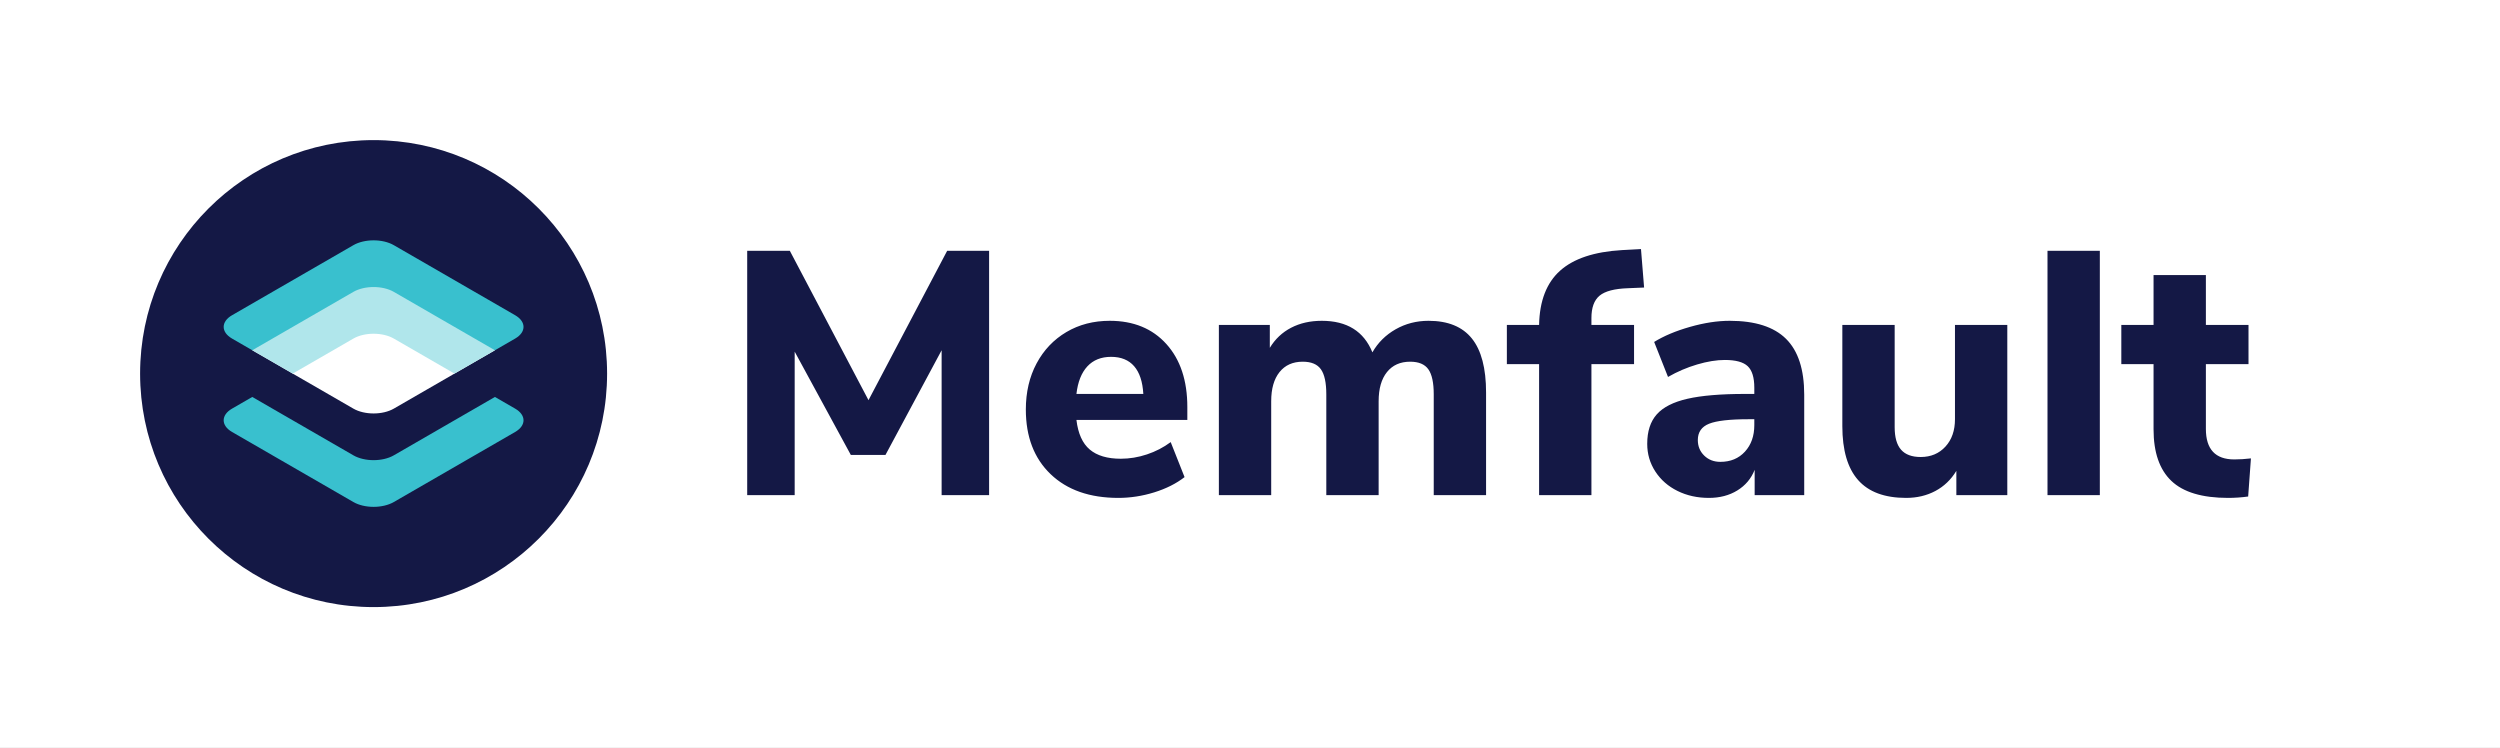
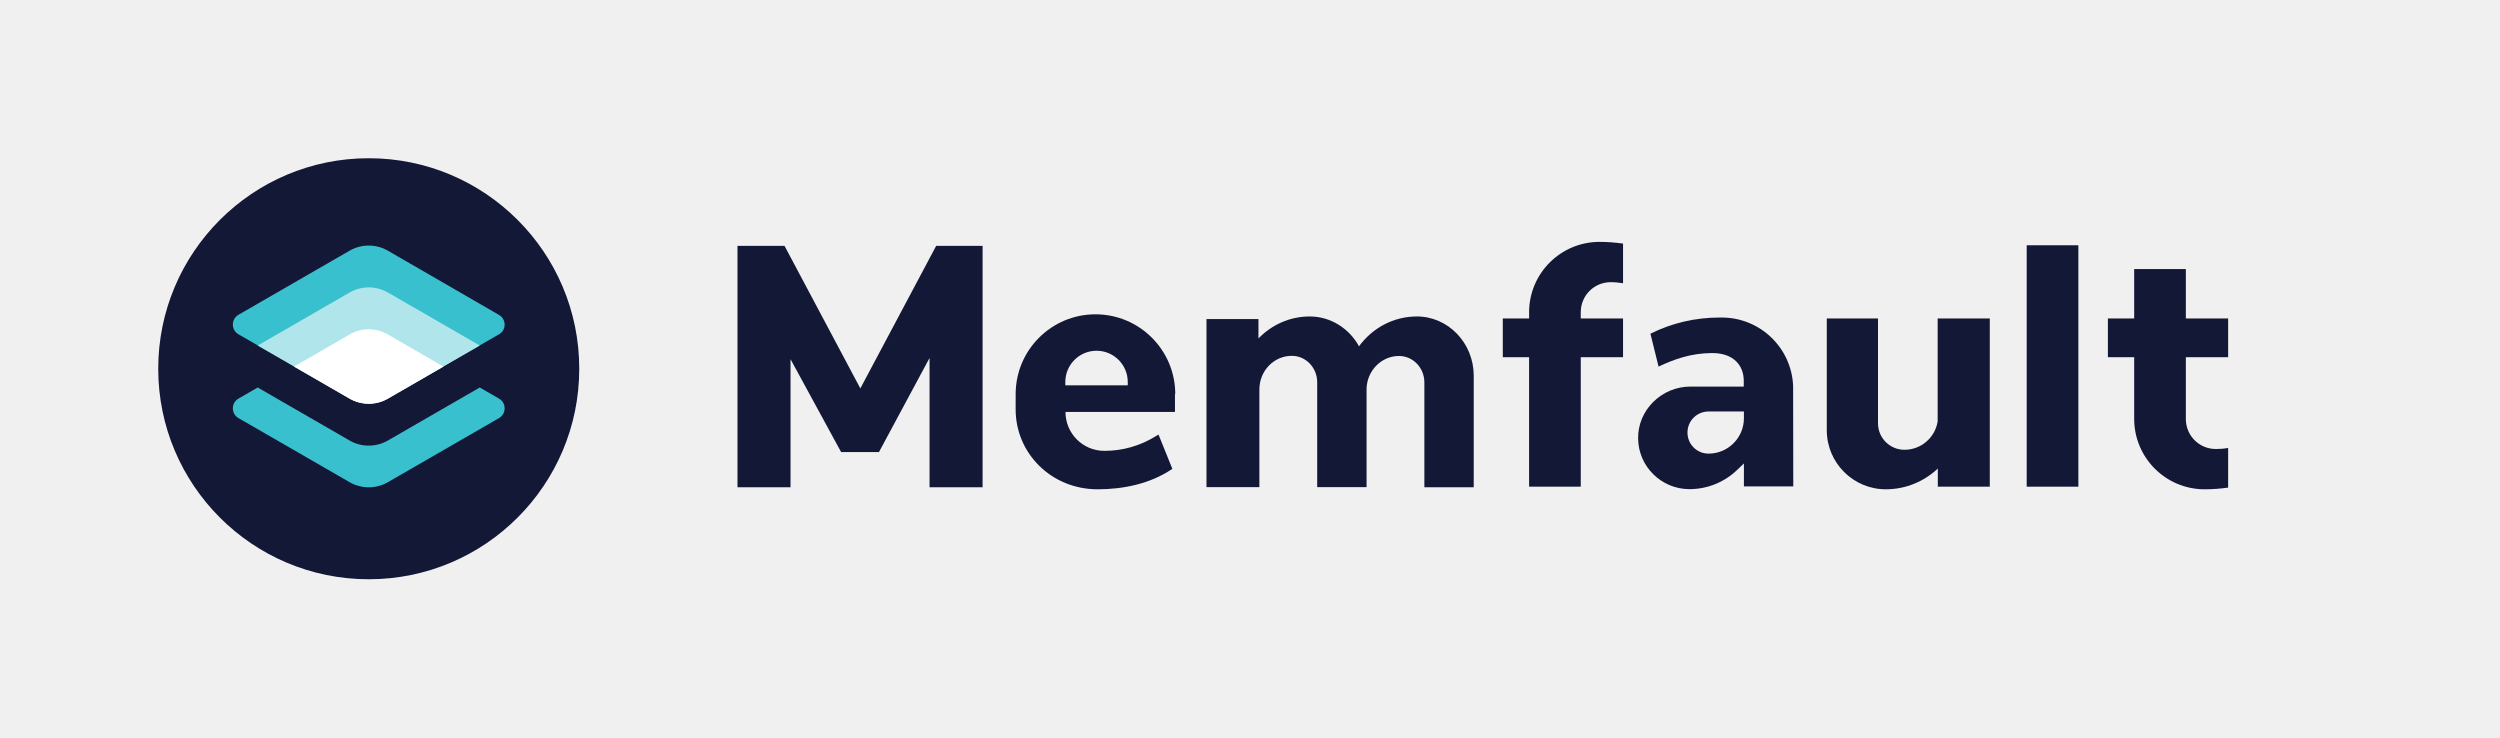
- <svg xmlns="http://www.w3.org/2000/svg" width="1606px" height="480px" viewBox="0 0 1606 480" version="1.1">
-   <g id="Logotype-on-White" stroke="none" stroke-width="1" fill="none" fill-rule="evenodd">
-     <rect fill="#FFFFFF" x="0" y="0" width="1606" height="480" />
-     <g id="Group-4" transform="translate(90, 90)">
-       <path d="M300,150 C300,67.158 232.842,2.84217094e-14 150,2.84217094e-14 C67.158,2.84217094e-14 -1.70530257e-13,67.158 -1.70530257e-13,150 C-1.70530257e-13,232.842 67.158,300 150,300 C232.842,300 300,232.842 300,150" id="Fill-1" fill="#141845" />
-       <polygon id="Fill-3" fill="#FFFFFF" points="72.058 135 98.038 150 201.962 150 227.941 135 196.286 95.742 141.119 76.869" />
-       <polygon id="Fill-5" fill="#B0E6EB" points="72.058 135 98.038 150 201.962 150 227.941 135 196.288 95.742 141.119 76.869" />
-       <path d="M240.932,127.5 L227.942,135 L162.992,97.5 C155.819,93.36 144.179,93.36 137.009,97.5 L72.059,135 L59.069,127.5 C51.896,123.36 51.896,116.64 59.069,112.5 L137.009,67.5 C144.179,63.36 155.819,63.36 162.992,67.5 L240.932,112.5 C248.105,116.64 248.105,123.36 240.932,127.5" id="Fill-7" fill="#39C0CE" />
-       <path d="M162.99,127.5 L201.96,150 L162.99,172.5 C155.817,176.64 144.18,176.64 137.01,172.5 L98.04,150 L137.01,127.5 C144.177,123.36 155.817,123.36 162.99,127.5" id="Fill-9" fill="#FFFFFF" />
-       <path d="M240.932,187.5 L162.992,232.5 C155.822,236.64 144.182,236.64 137.009,232.5 L59.069,187.5 C51.896,183.36 51.896,176.64 59.069,172.5 L72.059,165 L137.009,202.5 C144.182,206.64 155.819,206.64 162.992,202.5 L227.942,165 L240.932,172.5 C248.105,176.64 248.105,183.36 240.932,187.5" id="Fill-11" fill="#39C0CE" />
+ <svg xmlns="http://www.w3.org/2000/svg" version="1.0" x="0px" y="0px" viewBox="0 0 1625.8 479.6" style="enable-background:new 0 0 1625.8 479.6;" xml:space="preserve">
+   <style type="text/css">
+ 	.st0{fill-rule:evenodd;clip-rule:evenodd;fill:#141837;}
+ 	.st1{fill-rule:evenodd;clip-rule:evenodd;fill:#39C0CE;}
+ 	.st2{fill:#141837;}
+ 	.st3{fill-rule:evenodd;clip-rule:evenodd;fill:#B0E6EB;}
+ 	.st4{fill-rule:evenodd;clip-rule:evenodd;fill:#FFFFFF;}
+ 	.st5{display:none;}
+ 	.st6{display:inline;}
+ 	.st7{fill-rule:evenodd;clip-rule:evenodd;fill:none;stroke:#A20075;stroke-width:0.25;stroke-miterlimit:10;}
+ 	.st8{fill-rule:evenodd;clip-rule:evenodd;fill:none;stroke:#A20075;stroke-width:0.241;stroke-miterlimit:10;}
+ </style>
+   <g id="Layer_2">
+     <circle class="st0" cx="239.8" cy="239.8" r="136.9" />
+     <path class="st1" d="M324.5,259.2L312,252l-59.8,34.5c-7.7,4.4-17.2,4.4-24.8,0L167.6,252l-12.5,7.2c-4.9,2.8-4.9,9.9,0,12.7   l72.3,41.7c7.7,4.4,17.2,4.4,24.8,0l72.3-41.7C329.4,269.1,329.4,262,324.5,259.2z" />
+     <path class="st1" d="M324.5,204.8L252.2,163c-7.7-4.4-17.2-4.4-24.8,0l-72.3,41.7c-4.9,2.8-4.9,9.9,0,12.7l12.5,7.2l23.6,13.6   l36.2,20.9c7.7,4.4,17.2,4.4,24.8,0l36.2-20.9l23.6-13.6v0l12.5-7.2C329.4,214.7,329.4,207.6,324.5,204.8z" />
+     <g>
+       <path class="st0" d="M1047.5,183.5L1047.5,183.5c2.7,0,5.4,0.3,8,0.7v-25.8c-5-0.7-10.1-1.1-15.3-1.1h0    c-25.3,0-45.8,20.5-45.8,45.8v4h-17.1v25.2h17.1v84.2h33.6v-84.2h27.5v-25.2H1028V203C1028,192.2,1036.7,183.5,1047.5,183.5z" />
+       <path class="st0" d="M1449,232.3v-25.2h-27.5v-32.1h-33.6v32.1h-17.1v25.2h17.1v40.1c0,25.3,20.5,45.8,45.8,45.8h0    c5.2,0,10.3-0.4,15.3-1.1v-25.8c-2.6,0.5-5.3,0.7-8,0.7h0c-10.8,0-19.5-8.7-19.5-19.5v-40.2H1449z" />
+       <rect x="1318" y="159.5" class="st0" width="33.6" height="157" />
+       <path class="st0" d="M1260.1,207.1V274c-1.6,10.5-10.7,18.5-21.6,18.5c-9.5,0-17.2-7.7-17.2-17.2v-68.2H1188v72.7    c0,21.2,17.2,38.4,38.4,38.4h0c13.1,0,25-5.2,33.8-13.5v11.8h33.8V207.1H1260.1z" />
+       <path class="st0" d="M921.4,205.8L921.4,205.8c-15.3,0-29,7.6-37.6,19.4c-6.4-11.6-18.4-19.4-32.1-19.4h0    c-13,0-24.8,5.5-33.3,14.3v-12.6h-33.8v109.3h34.4v-63.5c0-12.1,9.4-21.9,21.1-21.9c9.1,0,16.5,7.7,16.5,17.2v68.2h32.1V253    c0.2-11.9,9.6-21.5,21.1-21.5c9.1,0,16.5,7.7,16.5,17.2v68.2h32.1v-72.7C958.3,223,941.8,205.8,921.4,205.8z" />
+       <path class="st0" d="M764.3,256.3c0-28.6-23.2-51.9-51.9-51.9h0c-28.6,0-51.9,23.2-51.9,51.9v10c0,28.6,23.3,51.9,53.3,51.9    c16.6,0,34.2-3.5,48.6-13.3l-9-22.3l-2.2,1.3c-9.9,6.1-21.3,9.3-33,9.3h0c-14,0-25.3-11.3-25.3-25.3h71.2V256.3z M733.5,250.6    h-40.7v-2.2c0-11.2,9.1-20.3,20.3-20.3h0c11.2,0,20.3,9.1,20.3,20.3V250.6z" />
+       <path class="st0" d="M1166.1,251.1c0-0.2,0-0.3,0-0.3c-1.1-24.6-21.4-44.3-46.4-44.3h-1.5c-15.8,0-31,3.6-44.9,10.5l5.3,21.4    c10-4.7,21.1-8.8,34.9-8.8c14.2,0,20.5,8.4,20.5,18v3.8h-34.7c-18.7,0-34.4,15.3-34,34c0.3,18.1,15.2,32.7,33.4,32.7    c11.6,0,22.7-4.5,31-12.5l4.4-4.2v14.9h32.1L1166.1,251.1L1166.1,251.1z M1134.1,272c0,12.7-10.3,23-23,23    c-7.6,0-13.7-6.1-13.7-13.7s6.1-13.7,13.7-13.7h23V272z" />
+       <polygon class="st2" points="604.5,316.9 604.5,232.8 571.6,294 547,294 514.1,233.6 514.1,316.9 479.6,316.9 479.6,159.9     510.2,159.9 559.5,252.6 608.8,159.9 639,159.9 639,316.9   " />
    </g>
-     <path d="M608.459,161.113 L635.397,161.113 L635.397,318.069 L604.897,318.069 L604.897,225.009 L568.83,292.243 L546.567,292.243 L510.501,225.899 L510.501,318.069 L480,318.069 L480,161.113 L507.384,161.113 L557.921,257.068 L608.459,161.113 Z M762.743,269.758 L691.5,269.758 C692.539,278.514 695.396,284.859 700.072,288.793 C704.747,292.726 711.389,294.692 719.997,294.692 C725.637,294.692 731.24,293.765 736.806,291.909 C742.372,290.054 747.455,287.42 752.056,284.006 L760.962,306.492 C755.618,310.648 749.125,313.913 741.481,316.288 C733.837,318.662 726.157,319.85 718.439,319.85 C700.034,319.85 685.526,314.766 674.914,304.599 C664.302,294.433 658.996,280.592 658.996,263.079 C658.996,251.947 661.297,242.077 665.898,233.469 C670.499,224.86 676.881,218.144 685.044,213.32 C693.207,208.497 702.483,206.085 712.873,206.085 C728.16,206.085 740.294,211.057 749.273,221.001 C758.253,230.945 762.743,244.452 762.743,261.52 L762.743,269.758 Z M713.764,229.239 C707.381,229.239 702.298,231.279 698.513,235.361 C694.728,239.443 692.391,245.342 691.5,253.06 L734.468,253.06 C734.023,245.194 732.056,239.257 728.569,235.25 C725.081,231.242 720.146,229.239 713.764,229.239 Z M917.694,206.085 C930.162,206.085 939.438,209.87 945.523,217.439 C951.609,225.009 954.651,236.585 954.651,252.17 L954.651,318.069 L921.034,318.069 L921.034,253.283 C921.034,245.862 919.884,240.519 917.583,237.253 C915.283,233.988 911.387,232.355 905.895,232.355 C899.513,232.355 894.541,234.582 890.979,239.034 C887.416,243.487 885.635,249.721 885.635,257.735 L885.635,318.069 L852.018,318.069 L852.018,253.283 C852.018,245.862 850.868,240.519 848.567,237.253 C846.267,233.988 842.371,232.355 836.879,232.355 C830.497,232.355 825.525,234.582 821.963,239.034 C818.401,243.487 816.619,249.721 816.619,257.735 L816.619,318.069 L783.002,318.069 L783.002,208.756 L815.729,208.756 L815.729,223.45 C819.143,217.81 823.707,213.506 829.421,210.537 C835.135,207.569 841.703,206.085 849.124,206.085 C865.302,206.085 876.136,212.838 881.628,226.344 C885.19,220.111 890.162,215.176 896.544,211.539 C902.927,207.903 909.976,206.085 917.694,206.085 Z M1022.331,208.756 L1049.715,208.756 L1049.715,233.914 L1022.331,233.914 L1022.331,318.069 L988.714,318.069 L988.714,233.914 L968.009,233.914 L968.009,208.756 L988.714,208.756 C989.011,193.321 993.501,181.707 1002.183,173.914 C1010.866,166.122 1024.112,161.707 1041.923,160.668 L1054.168,160 L1056.171,184.712 L1045.708,185.157 C1037.099,185.454 1031.051,187.05 1027.563,189.944 C1024.075,192.838 1022.331,197.625 1022.331,204.304 L1022.331,208.756 Z M1111.162,206.085 C1127.488,206.085 1139.547,209.944 1147.339,217.662 C1155.131,225.38 1159.027,237.327 1159.027,253.505 L1159.027,318.069 L1127.191,318.069 L1127.191,301.817 C1124.965,307.457 1121.254,311.872 1116.059,315.063 C1110.865,318.254 1104.779,319.85 1097.804,319.85 C1090.383,319.85 1083.667,318.366 1077.655,315.397 C1071.644,312.429 1066.895,308.273 1063.407,302.93 C1059.919,297.587 1058.175,291.65 1058.175,285.119 C1058.175,277.104 1060.216,270.797 1064.298,266.195 C1068.379,261.594 1074.947,258.255 1084,256.177 C1093.054,254.099 1105.447,253.06 1121.18,253.06 L1126.968,253.06 L1126.968,249.053 C1126.968,242.522 1125.558,237.921 1122.738,235.25 C1119.918,232.578 1115.021,231.242 1108.045,231.242 C1102.702,231.242 1096.765,232.207 1090.234,234.136 C1083.704,236.066 1077.47,238.737 1071.533,242.151 L1062.628,219.665 C1068.862,215.806 1076.542,212.578 1085.67,209.981 C1094.798,207.383 1103.295,206.085 1111.162,206.085 Z M1105.15,296.696 C1111.681,296.696 1116.95,294.507 1120.957,290.128 C1124.965,285.75 1126.968,280.073 1126.968,273.097 L1126.968,269.312 L1123.184,269.312 C1111.161,269.312 1102.739,270.277 1097.915,272.206 C1093.091,274.136 1090.679,277.624 1090.679,282.67 C1090.679,286.678 1092.052,290.017 1094.798,292.689 C1097.544,295.36 1100.995,296.696 1105.15,296.696 Z M1289.49,208.756 L1289.49,318.069 L1256.763,318.069 L1256.763,302.484 C1253.349,308.124 1248.859,312.429 1243.294,315.397 C1237.728,318.366 1231.457,319.85 1224.481,319.85 C1210.678,319.85 1200.4,316.028 1193.647,308.384 C1186.893,300.74 1183.517,289.201 1183.517,273.765 L1183.517,208.756 L1217.134,208.756 L1217.134,274.433 C1217.134,280.963 1218.507,285.787 1221.253,288.904 C1223.999,292.021 1228.192,293.579 1233.832,293.579 C1240.362,293.579 1245.668,291.353 1249.75,286.9 C1253.832,282.448 1255.872,276.585 1255.872,269.312 L1255.872,208.756 L1289.49,208.756 Z M1315.315,318.069 L1315.315,161.113 L1348.932,161.113 L1348.932,318.069 L1315.315,318.069 Z M1435.314,295.138 C1438.727,295.138 1442.289,294.915 1446,294.47 L1444.219,318.959 C1439.915,319.553 1435.611,319.85 1431.306,319.85 C1414.683,319.85 1402.55,316.213 1394.906,308.941 C1387.262,301.668 1383.44,290.611 1383.44,275.769 L1383.44,233.914 L1362.736,233.914 L1362.736,208.756 L1383.44,208.756 L1383.44,176.697 L1417.058,176.697 L1417.058,208.756 L1444.442,208.756 L1444.442,233.914 L1417.058,233.914 L1417.058,275.546 C1417.058,288.607 1423.143,295.138 1435.314,295.138 Z" id="Memfault" fill="#141845" fill-rule="nonzero" />
+     <path class="st3" d="M252.2,190.2c-7.7-4.4-17.2-4.4-24.8,0l-59.8,34.5l23.6,13.6l36.2,20.9c7.7,4.4,17.2,4.4,24.8,0l36.2-20.9   l23.6-13.6L252.2,190.2z" />
+     <path class="st4" d="M227.4,217.5l-36.2,20.9l36.2,20.9c7.7,4.4,17.2,4.4,24.8,0l36.2-20.9l-36.2-20.9   C244.5,213,235.1,213,227.4,217.5z" />
+   </g>
+   <g id="Layer_3" class="st5">
+     <g class="st6">
+       <polyline class="st7" points="461.3,275.7 240.5,148.2 19.8,275.7   " />
+       <polyline class="st7" points="461.3,305.3 240.5,177.8 19.8,305.3   " />
+       <polyline class="st7" points="461.1,334.8 240.5,207.4 19.8,334.9   " />
+       <polyline class="st7" points="19.8,200.2 240.5,327.7 461.1,200.3   " />
+       <polyline class="st7" points="19.8,170.6 240.5,298.1 461.1,170.7   " />
+       <polyline class="st7" points="19.8,141.1 240.5,268.5 461.3,141.1   " />
+       <circle class="st7" cx="152.6" cy="208.4" r="8.1" />
+       <circle class="st7" cx="152.6" cy="237.9" r="8.1" />
+       <circle class="st7" cx="152.6" cy="267.5" r="8.1" />
+       <circle class="st7" cx="328.6" cy="208.4" r="8.1" />
+       <circle class="st7" cx="328.6" cy="237.9" r="8.1" />
+       <circle class="st7" cx="328.6" cy="267.5" r="8.1" />
+       <circle class="st8" cx="240.5" cy="238" r="26.4" />
+       <circle class="st8" cx="240.5" cy="208.4" r="26.4" />
+       <circle class="st8" cx="240.5" cy="178.8" r="26.4" />
+       <circle class="st8" cx="240.5" cy="297.1" r="26.4" />
+       <circle class="st8" cx="240.5" cy="267.5" r="26.4" />
+     </g>
  </g>
</svg>
